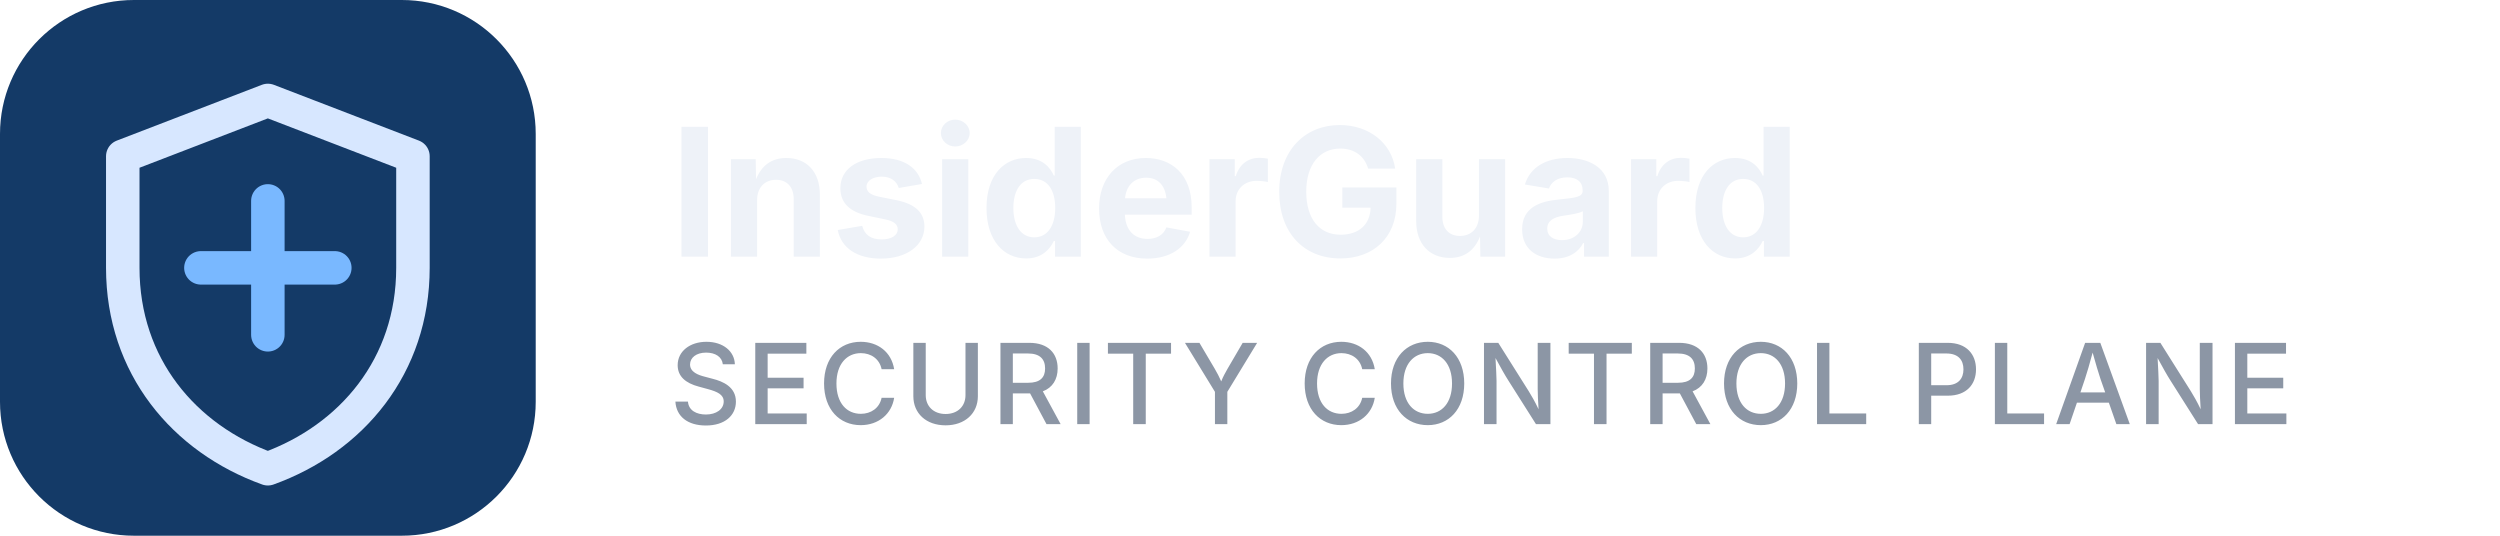
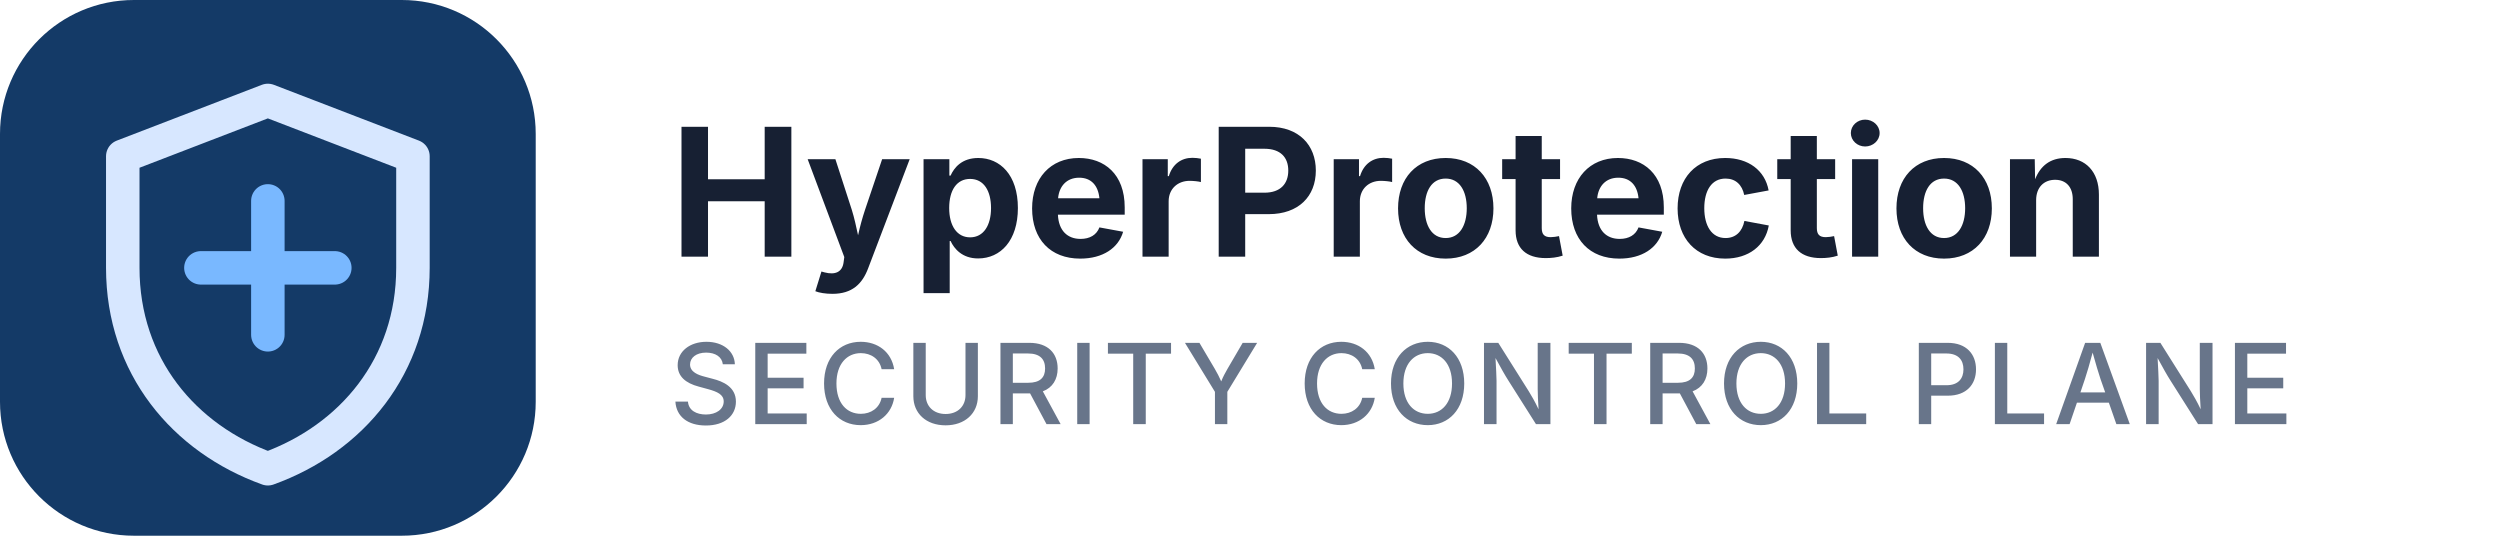
<svg xmlns="http://www.w3.org/2000/svg" width="224" height="48" viewBox="0 0 224 48" fill="none">
  <rect width="48" height="48" rx="12" fill="#143A67" />
  <path d="M24 9 37 14v10c0 8.8-5.5 15.3-13 18-7.5-2.7-13-9.2-13-18V14l13-5Z" stroke="#D7E7FF" stroke-width="3" stroke-linejoin="round" />
  <path d="M18 24h12M24 18v12" stroke="#79B8FF" stroke-width="3" stroke-linecap="round" />
-   <text x="60" y="23" fill="#EEF2F8" font-family="Inter,Arial,sans-serif" font-size="16" font-weight="700">InsiderGuard</text>
-   <text x="60" y="38" fill="#8C96A5" font-family="Inter,Arial,sans-serif" font-size="10" font-weight="500" letter-spacing=".4">SECURITY CONTROL PLANE</text>
+   <text x="60" y="23" fill="#172033" font-family="Inter,Arial,sans-serif" font-size="16" font-weight="700">HyperProtection</text>
+   <text x="60" y="38" fill="#68758A" font-family="Inter,Arial,sans-serif" font-size="10" font-weight="500" letter-spacing=".4">SECURITY CONTROL PLANE</text>
</svg>
